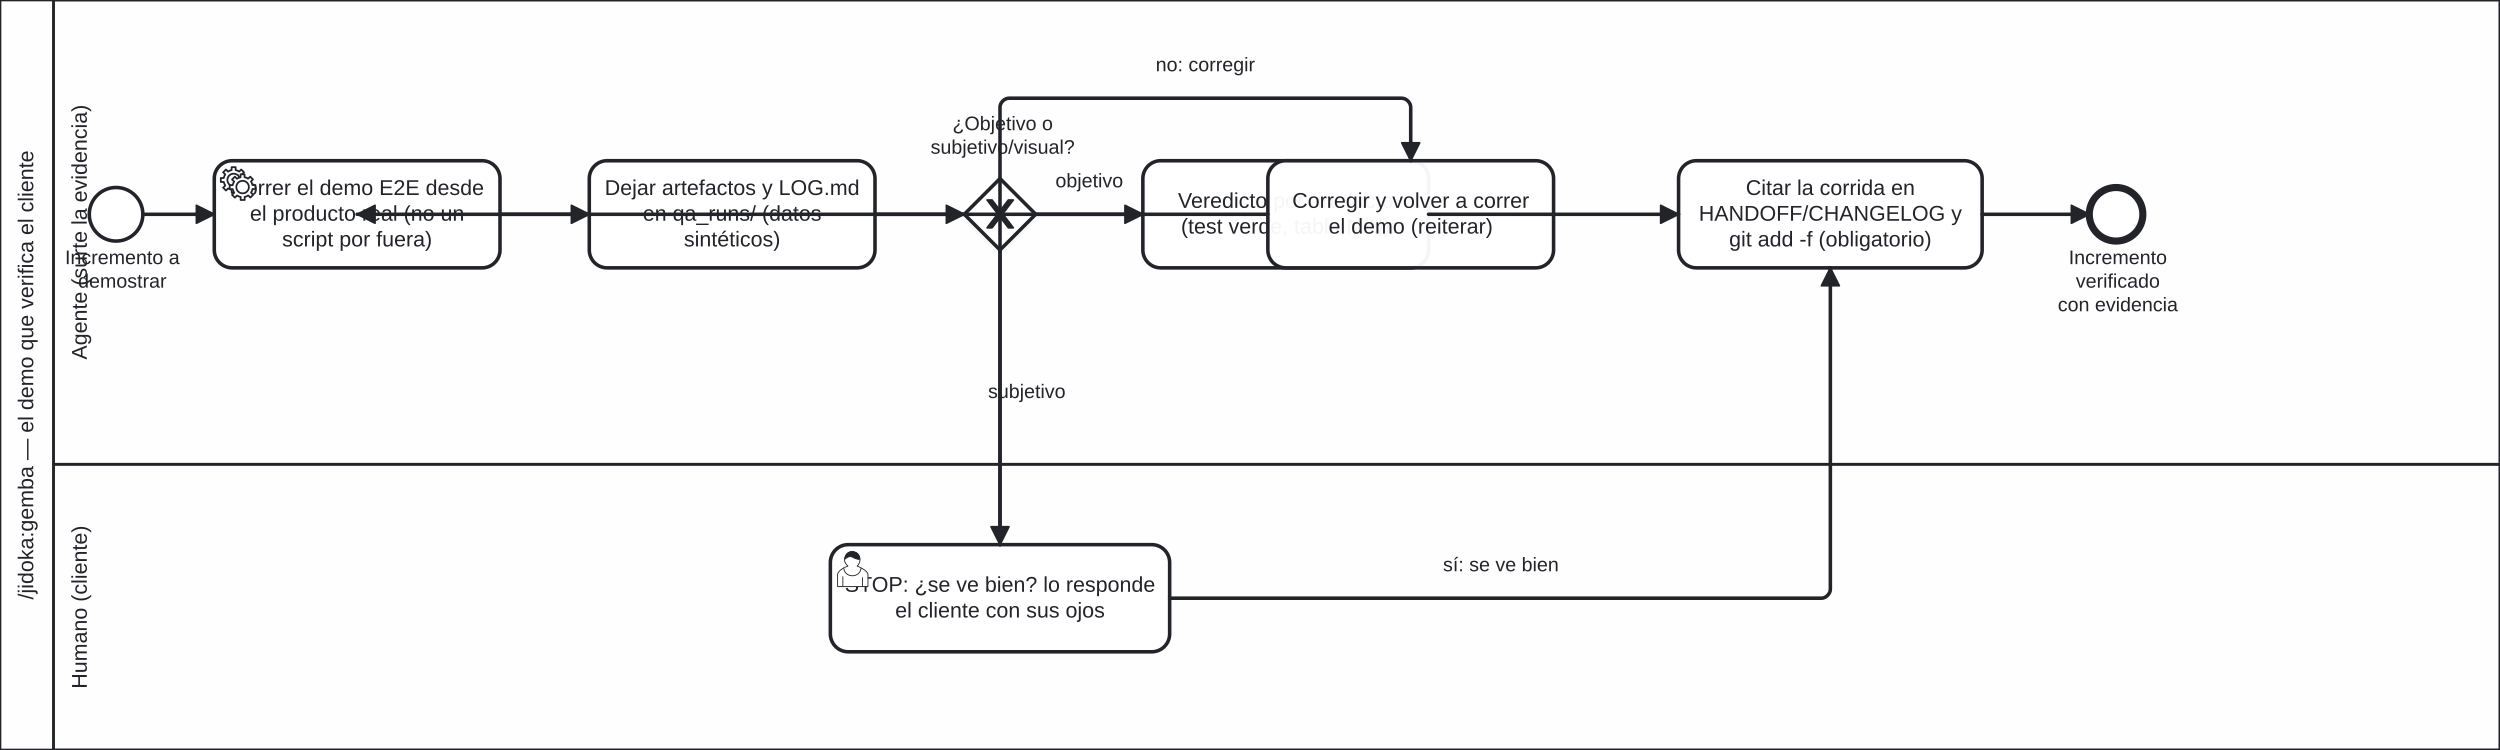
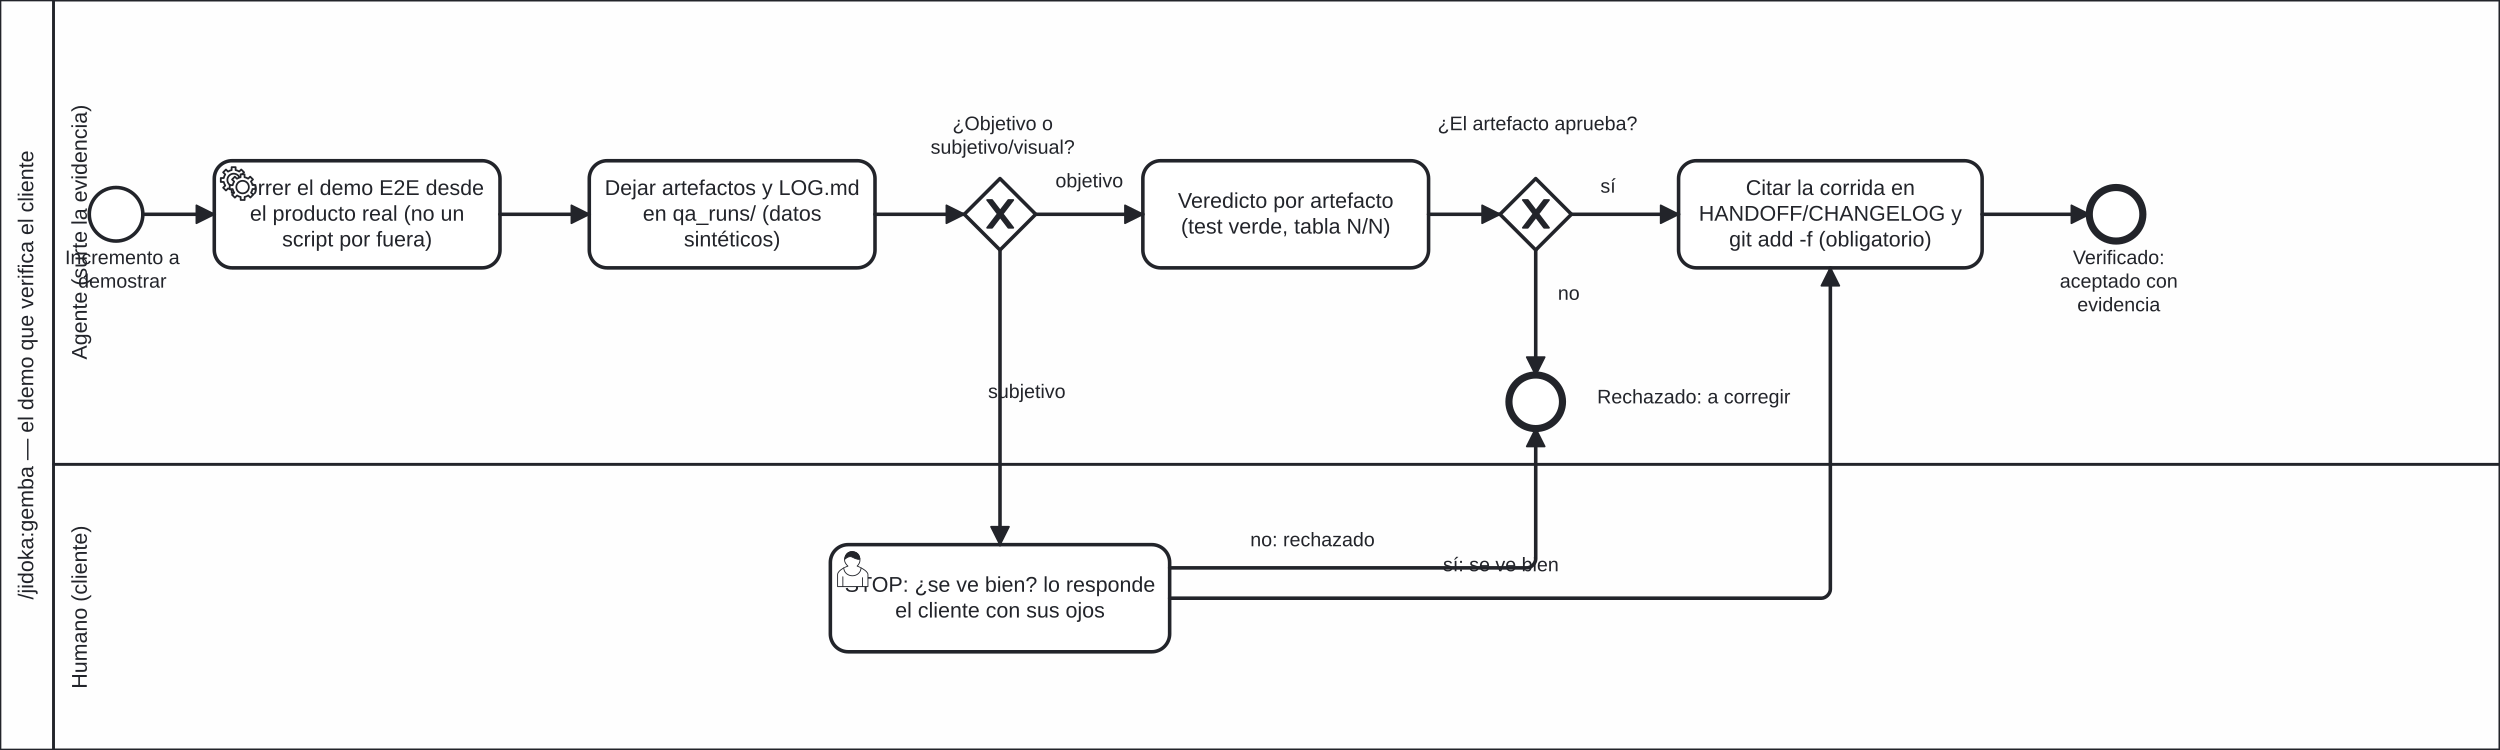
<svg xmlns="http://www.w3.org/2000/svg" width="1400" height="420" viewBox="160 80 1400 420" version="1.1">
  <g class="djs-group">
    <g class="djs-element djs-shape" data-element-id="Pool_Gemba" style="display: block;" transform="matrix(1 0 0 1 160 80)">
      <g class="djs-visual">
        <rect x="0" y="0" width="1400" height="420" rx="0" ry="0" style="stroke-linecap: round; stroke-linejoin: round; stroke: rgb(34, 36, 42); stroke-width: 1.5px; fill: white; fill-opacity: 0.95;" />
        <path style="fill: none; stroke-linecap: round; stroke-linejoin: round; stroke: rgb(34, 36, 42); stroke-width: 1.5px;" d="M30,0L30,420" />
        <text lineHeight="1.2" class="djs-label" style="font-family: Arial, sans-serif; font-size: 12px; font-weight: normal; fill: rgb(34, 36, 42);" transform="matrix(-1.83697e-16 -1 1 -1.83697e-16 0 420)">
          <tspan x="84.267" y="18.6">/jidoka:gemba — el demo que verifica el cliente</tspan>
        </text>
      </g>
      <rect class="djs-hit djs-hit-all" x="0" y="0" width="1400" height="420" style="fill: none; stroke-opacity: 0; stroke: white; stroke-width: 15px;" />
    </g>
    <g class="djs-children">
      <g class="djs-group">
        <g class="djs-element djs-shape" data-element-id="Lane_Humano" style="display: block;" transform="matrix(1 0 0 1 190 340)">
          <g class="djs-visual">
            <rect x="0" y="0" width="1370" height="160" rx="0" ry="0" style="stroke-linecap: round; stroke-linejoin: round; stroke: rgb(34, 36, 42); stroke-width: 1.5px; fill: white; fill-opacity: 0.25;" />
            <text lineHeight="1.2" class="djs-label" style="font-family: Arial, sans-serif; font-size: 12px; font-weight: normal; fill: rgb(34, 36, 42);" transform="matrix(-1.83697e-16 -1 1 -1.83697e-16 0 160)">
              <tspan x="34.314" y="18.6">Humano (cliente)</tspan>
            </text>
          </g>
          <rect class="djs-hit djs-hit-all" x="0" y="0" width="1370" height="160" style="fill: none; stroke-opacity: 0; stroke: white; stroke-width: 15px;" />
        </g>
      </g>
      <g class="djs-group">
        <g class="djs-element djs-shape" data-element-id="Lane_Agente" style="display: block;" transform="matrix(1 0 0 1 190 80)">
          <g class="djs-visual">
            <rect x="0" y="0" width="1370" height="260" rx="0" ry="0" style="stroke-linecap: round; stroke-linejoin: round; stroke: rgb(34, 36, 42); stroke-width: 1.5px; fill: white; fill-opacity: 0.25;" />
            <text lineHeight="1.2" class="djs-label" style="font-family: Arial, sans-serif; font-size: 12px; font-weight: normal; fill: rgb(34, 36, 42);" transform="matrix(-1.83697e-16 -1 1 -1.83697e-16 0 260)">
              <tspan x="58.627" y="18.6">Agente (surte la evidencia)</tspan>
            </text>
          </g>
          <rect class="djs-hit djs-hit-all" x="0" y="0" width="1370" height="260" style="fill: none; stroke-opacity: 0; stroke: white; stroke-width: 15px;" />
        </g>
      </g>
      <g class="djs-group">
        <g class="djs-element djs-shape" data-element-id="Start" style="display: block;" transform="matrix(1 0 0 1 210 185)">
          <g class="djs-visual">
            <circle cx="15" cy="15" r="15" style="stroke-linecap: round; stroke-linejoin: round; stroke: rgb(34, 36, 42); stroke-width: 2px; fill: white; fill-opacity: 0.95;" />
          </g>
          <rect class="djs-hit djs-hit-all" x="0" y="0" width="30" height="30" style="fill: none; stroke-opacity: 0; stroke: white; stroke-width: 15px;" />
        </g>
      </g>
      <g class="djs-group">
        <g class="djs-element djs-shape" data-element-id="Start_label" style="display: block;" transform="matrix(1 0 0 1 196 218)">
          <g class="djs-visual">
            <text lineHeight="1.2" class="djs-label" style="font-family: Arial, sans-serif; font-size: 11px; font-weight: normal; fill: rgb(34, 36, 42);">
              <tspan x="0.4" y="9.9">Incremento a</tspan>
              <tspan x="7.742" y="23.1">demostrar</tspan>
            </text>
          </g>
          <rect class="djs-hit djs-hit-all" x="0" y="0" width="65" height="27" style="fill: none; stroke-opacity: 0; stroke: white; stroke-width: 15px;" />
        </g>
      </g>
      <g class="djs-group">
        <g class="djs-element djs-shape" data-element-id="T_CorrerDemo" style="display: block;" transform="matrix(1 0 0 1 280 170)">
          <g class="djs-visual">
            <rect x="0" y="0" width="160" height="60" rx="10" ry="10" style="stroke-linecap: round; stroke-linejoin: round; stroke: rgb(34, 36, 42); stroke-width: 2px; fill: white; fill-opacity: 0.95;" />
            <text lineHeight="1.2" class="djs-label" style="font-family: Arial, sans-serif; font-size: 12px; font-weight: normal; fill: rgb(34, 36, 42);">
              <tspan x="8.964" y="19.2">Correr el demo E2E desde </tspan>
              <tspan x="19.962" y="33.6">el producto real (no un </tspan>
              <tspan x="37.985" y="48">script por fuera)</tspan>
            </text>
            <circle cx="5" cy="5" r="5" transform="translate(6, 6)" style="stroke-linecap: round; stroke-linejoin: round; stroke: none; stroke-width: 2px; fill: white;" />
            <path d="m 12,18 v -1.713 c 0.352,-0.07 0.704,-0.178 1.048,-0.321 0.344,-0.145 0.666,-0.321 0.966,-0.521 l 1.194,1.18 1.567,-1.577 -1.195,-1.18 c 0.403,-0.614 0.683,-1.299 0.825,-2.018 l 1.622,-0.01 v -2.22 l -1.637,0.01 c -0.073,-0.352 -0.178,-0.7 -0.324,-1.044 -0.145,-0.344 -0.321,-0.664 -0.523,-0.962 l 1.131,-1.136 -1.583,-1.563 -1.13,1.136 c -0.614,-0.401 -1.303,-0.681 -2.023,-0.822 l 0.009,-1.619 h -2.241 l 0.004,1.631 c -0.354,0.074 -0.705,0.18 -1.05,0.324 -0.344,0.144 -0.665,0.321 -0.964,0.52 l -1.17,-1.158 -1.567,1.579 1.168,1.157 c -0.403,0.613 -0.683,1.298 -0.825,2.017 l -1.659,0.003 v 2.222 l 1.672,-0.006 c 0.073,0.351 0.18,0.702 0.324,1.045 0.145,0.344 0.321,0.664 0.523,0.961 l -1.199,1.197 1.584,1.56 1.196,-1.193 c 0.614,0.403 1.303,0.682 2.023,0.823 l 7.19e-4,1.699 h 2.227 z m 0.221,-3.996 c -1.789,0.75 -3.858,-0.093 -4.61,-1.874 -0.752,-1.783 0.091,-3.846 1.88,-4.596 1.788,-0.749 3.857,0.093 4.609,1.874 0.752,1.782 -0.091,3.846 -1.88,4.596 z" style="fill: white; stroke-linecap: round; stroke-linejoin: round; stroke: rgb(34, 36, 42); stroke-width: 1px;" />
            <circle cx="5" cy="5" r="5" transform="translate(11, 10)" style="stroke-linecap: round; stroke-linejoin: round; stroke: none; stroke-width: 2px; fill: white;" />
            <path d="m 17,22 v -1.713 c 0.352,-0.07 0.704,-0.178 1.048,-0.321 0.344,-0.145 0.666,-0.321 0.966,-0.521 l 1.194,1.18 1.567,-1.577 -1.195,-1.18 c 0.403,-0.614 0.683,-1.299 0.825,-2.018 l 1.622,-0.01 v -2.22 l -1.637,0.01 c -0.073,-0.352 -0.178,-0.7 -0.324,-1.044 -0.145,-0.344 -0.321,-0.664 -0.523,-0.962 l 1.131,-1.136 -1.583,-1.563 -1.13,1.136 c -0.614,-0.401 -1.303,-0.681 -2.023,-0.822 l 0.009,-1.619 h -2.241 l 0.004,1.631 c -0.354,0.074 -0.705,0.18 -1.05,0.324 -0.344,0.144 -0.665,0.321 -0.964,0.52 l -1.17,-1.158 -1.567,1.579 1.168,1.157 c -0.403,0.613 -0.683,1.298 -0.825,2.017 l -1.659,0.003 v 2.222 l 1.672,-0.006 c 0.073,0.351 0.18,0.702 0.324,1.045 0.145,0.344 0.321,0.664 0.523,0.961 l -1.199,1.197 1.584,1.56 1.196,-1.193 c 0.614,0.403 1.303,0.682 2.023,0.823 l 7.19e-4,1.699 h 2.227 z m 0.221,-3.996 c -1.789,0.75 -3.858,-0.093 -4.61,-1.874 -0.752,-1.783 0.091,-3.846 1.88,-4.596 1.788,-0.749 3.857,0.093 4.609,1.874 0.752,1.782 -0.091,3.846 -1.88,4.596 z" style="fill: white; stroke-linecap: round; stroke-linejoin: round; stroke: rgb(34, 36, 42); stroke-width: 1px;" />
          </g>
          <rect class="djs-hit djs-hit-all" x="0" y="0" width="160" height="60" style="fill: none; stroke-opacity: 0; stroke: white; stroke-width: 15px;" />
        </g>
      </g>
      <g class="djs-group">
        <g class="djs-element djs-shape" data-element-id="T_Artefactos" style="display: block;" transform="matrix(1 0 0 1 490 170)">
          <g class="djs-visual">
            <rect x="0" y="0" width="160" height="60" rx="10" ry="10" style="stroke-linecap: round; stroke-linejoin: round; stroke: rgb(34, 36, 42); stroke-width: 2px; fill: white; fill-opacity: 0.95;" />
            <text lineHeight="1.2" class="djs-label" style="font-family: Arial, sans-serif; font-size: 12px; font-weight: normal; fill: rgb(34, 36, 42);">
              <tspan x="8.642" y="19.2">Dejar artefactos y LOG.md </tspan>
              <tspan x="29.967" y="33.6">en qa_runs/ (datos </tspan>
              <tspan x="52.991" y="48">sintéticos)</tspan>
            </text>
          </g>
          <rect class="djs-hit djs-hit-all" x="0" y="0" width="160" height="60" style="fill: none; stroke-opacity: 0; stroke: white; stroke-width: 15px;" />
        </g>
      </g>
      <g class="djs-group">
        <g class="djs-element djs-shape" data-element-id="Gw_Tipo" style="display: block;" transform="matrix(1 0 0 1 700 180)">
          <g class="djs-visual">
            <polygon points="20,0 40,20 20,40 0,20" style="stroke-linecap: round; stroke-linejoin: round; stroke: rgb(34, 36, 42); stroke-width: 2px; fill: white; fill-opacity: 0.95;" />
            <path d="m 12.8,12 5.943,7.771 -5.943,7.771 2.743,0 4.571,-5.971 4.571,5.971 2.743,0 -5.943,-7.771 5.943,-7.771 -2.743,0 -4.571,5.971 -4.571,-5.971 -2.743,0 z" style="fill: rgb(34, 36, 42); stroke-linecap: round; stroke-linejoin: round; stroke: rgb(34, 36, 42); stroke-width: 1px;" />
          </g>
          <rect class="djs-hit djs-hit-all" x="0" y="0" width="40" height="40" style="fill: none; stroke-opacity: 0; stroke: white; stroke-width: 15px;" />
        </g>
      </g>
      <g class="djs-group">
        <g class="djs-element djs-shape" data-element-id="Gw_Tipo_label" style="display: block;" transform="matrix(1 0 0 1 681 143)">
          <g class="djs-visual">
            <text lineHeight="1.2" class="djs-label" style="font-family: Arial, sans-serif; font-size: 11px; font-weight: normal; fill: rgb(34, 36, 42);">
              <tspan x="12.377" y="9.9">¿Objetivo o </tspan>
              <tspan x="0.144" y="23.1">subjetivo/visual?</tspan>
            </text>
          </g>
          <rect class="djs-hit djs-hit-all" x="0" y="0" width="81" height="27" style="fill: none; stroke-opacity: 0; stroke: white; stroke-width: 15px;" />
        </g>
      </g>
      <g class="djs-group">
        <g class="djs-element djs-shape" data-element-id="T_Veredicto" style="display: block;" transform="matrix(1 0 0 1 800 170)">
          <g class="djs-visual">
            <rect x="0" y="0" width="160" height="60" rx="10" ry="10" style="stroke-linecap: round; stroke-linejoin: round; stroke: rgb(34, 36, 42); stroke-width: 2px; fill: white; fill-opacity: 0.95;" />
            <text lineHeight="1.2" class="djs-label" style="font-family: Arial, sans-serif; font-size: 12px; font-weight: normal; fill: rgb(34, 36, 42);">
              <tspan x="19.631" y="26.4">Veredicto por artefacto </tspan>
              <tspan x="21.312" y="40.8">(test verde, tabla N/N)</tspan>
            </text>
          </g>
          <rect class="djs-hit djs-hit-all" x="0" y="0" width="160" height="60" style="fill: none; stroke-opacity: 0; stroke: white; stroke-width: 15px;" />
        </g>
      </g>
      <g class="djs-group">
+         <g class="djs-element djs-shape" data-element-id="Gw_Artefacto" style="display: block;" transform="matrix(1 0 0 1 1000 180)">
+           <g class="djs-visual">
+             <polygon points="20,0 40,20 20,40 0,20" style="stroke-linecap: round; stroke-linejoin: round; stroke: rgb(34, 36, 42); stroke-width: 2px; fill: white; fill-opacity: 0.95;" />
+             <path d="m 12.8,12 5.943,7.771 -5.943,7.771 2.743,0 4.571,-5.971 4.571,5.971 2.743,0 -5.943,-7.771 5.943,-7.771 -2.743,0 -4.571,5.971 -4.571,-5.971 -2.743,0 z" style="fill: rgb(34, 36, 42); stroke-linecap: round; stroke-linejoin: round; stroke: rgb(34, 36, 42); stroke-width: 1px;" />
+           </g>
+           <rect class="djs-hit djs-hit-all" x="0" y="0" width="40" height="40" style="fill: none; stroke-opacity: 0; stroke: white; stroke-width: 15px;" />
+         </g>
+       </g>
+       <g class="djs-group">
+         <g class="djs-element djs-shape" data-element-id="Gw_Artefacto_label" style="display: block;" transform="matrix(1 0 0 1 965 143)">
+           <g class="djs-visual">
+             <text lineHeight="1.2" class="djs-label" style="font-family: Arial, sans-serif; font-size: 11px; font-weight: normal; fill: rgb(34, 36, 42);">
+               <tspan x="0.049" y="9.9">¿El artefacto aprueba?</tspan>
+             </text>
+           </g>
+           <rect class="djs-hit djs-hit-all" x="0" y="0" width="112" height="14" style="fill: none; stroke-opacity: 0; stroke: white; stroke-width: 15px;" />
+         </g>
+       </g>
+       <g class="djs-group">
        <g class="djs-element djs-shape" data-element-id="U_Cliente" style="display: block;" transform="matrix(1 0 0 1 625 385)">
          <g class="djs-visual">
            <rect x="0" y="0" width="190" height="60" rx="10" ry="10" style="stroke-linecap: round; stroke-linejoin: round; stroke: rgb(34, 36, 42); stroke-width: 2px; fill: white; fill-opacity: 0.95;" />
            <text lineHeight="1.2" class="djs-label" style="font-family: Arial, sans-serif; font-size: 12px; font-weight: normal; fill: rgb(34, 36, 42);">
              <tspan x="8.062" y="26.4">STOP: ¿se ve bien? lo responde </tspan>
              <tspan x="36.301" y="40.8">el cliente con sus ojos</tspan>
            </text>
            <path d="m 15,12 c 0.909,-0.845 1.594,-2.049 1.594,-3.385 0,-2.554 -1.805,-4.622 -4.357,-4.622 -2.552,0 -4.288,2.068 -4.288,4.622 0,1.348 0.974,2.562 1.896,3.405 -0.529,0.187 -5.669,2.097 -5.794,4.756 v 6.718 h 17 v -6.718 c 0,-2.298 -5.528,-4.595 -6.051,-4.776 zm -8,6 l 0,5.5 m 11,0 l 0,-5" style="fill: white; stroke-linecap: round; stroke-linejoin: round; stroke: rgb(34, 36, 42); stroke-width: 0.5px;" />
            <path d="m 15,12 m 2.162,1.009 c 0,2.447 -2.158,4.431 -4.821,4.431 -2.665,0 -4.822,-1.981 -4.822,-4.431 " style="fill: white; stroke-linecap: round; stroke-linejoin: round; stroke: rgb(34, 36, 42); stroke-width: 0.5px;" />
            <path d="m 15,12 m -6.9,-3.80 c 0,0 2.251,-2.358 4.274,-1.177 2.024,1.181 4.221,1.537 4.124,0.965 -0.098,-0.57 -0.117,-3.791 -4.191,-4.136 -3.575,0.001 -4.208,3.367 -4.207,4.348 z" style="fill: rgb(34, 36, 42); stroke-linecap: round; stroke-linejoin: round; stroke: rgb(34, 36, 42); stroke-width: 0.5px;" />
          </g>
          <rect class="djs-hit djs-hit-all" x="0" y="0" width="190" height="60" style="fill: none; stroke-opacity: 0; stroke: white; stroke-width: 15px;" />
-         </g>
-       </g>
-       <g class="djs-group">
-         <g class="djs-element djs-shape" data-element-id="T_Corregir" style="display: block;" transform="matrix(1 0 0 1 870 170)">
-           <g class="djs-visual">
-             <rect x="0" y="0" width="160" height="60" rx="10" ry="10" style="stroke-linecap: round; stroke-linejoin: round; stroke: rgb(34, 36, 42); stroke-width: 2px; fill: white; fill-opacity: 0.95;" />
-             <text lineHeight="1.2" class="djs-label" style="font-family: Arial, sans-serif; font-size: 12px; font-weight: normal; fill: rgb(34, 36, 42);">
-               <tspan x="13.651" y="26.4">Corregir y volver a correr </tspan>
-               <tspan x="33.986" y="40.8">el demo (reiterar)</tspan>
-             </text>
-           </g>
-           <rect class="djs-hit djs-hit-all" x="0" y="0" width="160" height="60" style="fill: none; stroke-opacity: 0; stroke: white; stroke-width: 15px;" />
        </g>
      </g>
      <g class="djs-group">
        <g class="djs-element djs-shape" data-element-id="T_Citar" style="display: block;" transform="matrix(1 0 0 1 1100 170)">
          <g class="djs-visual">
            <rect x="0" y="0" width="170" height="60" rx="10" ry="10" style="stroke-linecap: round; stroke-linejoin: round; stroke: rgb(34, 36, 42); stroke-width: 2px; fill: white; fill-opacity: 0.95;" />
            <text lineHeight="1.2" class="djs-label" style="font-family: Arial, sans-serif; font-size: 12px; font-weight: normal; fill: rgb(34, 36, 42);">
              <tspan x="37.647" y="19.2">Citar la corrida en </tspan>
              <tspan x="11.327" y="33.6">HANDOFF/CHANGELOG y </tspan>
              <tspan x="28.305" y="48">git add -f (obligatorio)</tspan>
            </text>
          </g>
          <rect class="djs-hit djs-hit-all" x="0" y="0" width="170" height="60" style="fill: none; stroke-opacity: 0; stroke: white; stroke-width: 15px;" />
        </g>
      </g>
      <g class="djs-group">
        <g class="djs-element djs-shape" data-element-id="End" style="display: block;" transform="matrix(1 0 0 1 1330 185)">
          <g class="djs-visual">
            <circle cx="15" cy="15" r="15" style="stroke-linecap: round; stroke-linejoin: round; stroke: rgb(34, 36, 42); stroke-width: 4px; fill: white; fill-opacity: 0.95;" />
          </g>
          <rect class="djs-hit djs-hit-all" x="0" y="0" width="30" height="30" style="fill: none; stroke-opacity: 0; stroke: white; stroke-width: 15px;" />
        </g>
      </g>
      <g class="djs-group">
-         <g class="djs-element djs-shape" data-element-id="End_label" style="display: block;" transform="matrix(1 0 0 1 1312 218)">
-           <g class="djs-visual">
-             <text lineHeight="1.2" class="djs-label" style="font-family: Arial, sans-serif; font-size: 11px; font-weight: normal; fill: rgb(34, 36, 42);">
-               <tspan x="6.487" y="9.9">Incremento </tspan>
-               <tspan x="10.461" y="23.1">verificado </tspan>
-               <tspan x="0.366" y="36.3">con evidencia</tspan>
-             </text>
-           </g>
-           <rect class="djs-hit djs-hit-all" x="0" y="0" width="68" height="40" style="fill: none; stroke-opacity: 0; stroke: white; stroke-width: 15px;" />
+         <g class="djs-element djs-shape" data-element-id="End_label" style="display: block;" transform="matrix(1 0 0 1 1313 218)">
+           <g class="djs-visual">
+             <text lineHeight="1.2" class="djs-label" style="font-family: Arial, sans-serif; font-size: 11px; font-weight: normal; fill: rgb(34, 36, 42);">
+               <tspan x="7.818" y="9.9">Verificado: </tspan>
+               <tspan x="0.473" y="23.1">aceptado con</tspan>
+               <tspan x="10.262" y="36.3">evidencia</tspan>
+             </text>
+           </g>
+           <rect class="djs-hit djs-hit-all" x="0" y="0" width="67" height="40" style="fill: none; stroke-opacity: 0; stroke: white; stroke-width: 15px;" />
+         </g>
+       </g>
+       <g class="djs-group">
+         <g class="djs-element djs-shape" data-element-id="End_Rechazado" style="display: block;" transform="matrix(1 0 0 1 1005 290)">
+           <g class="djs-visual">
+             <circle cx="15" cy="15" r="15" style="stroke-linecap: round; stroke-linejoin: round; stroke: rgb(34, 36, 42); stroke-width: 4px; fill: white; fill-opacity: 0.95;" />
+           </g>
+           <rect class="djs-hit djs-hit-all" x="0" y="0" width="30" height="30" style="fill: none; stroke-opacity: 0; stroke: white; stroke-width: 15px;" />
+         </g>
+       </g>
+       <g class="djs-group">
+         <g class="djs-element djs-shape" data-element-id="End_Rechazado_label" style="display: block;" transform="matrix(1 0 0 1 1054 296)">
+           <g class="djs-visual">
+             <text lineHeight="1.2" class="djs-label" style="font-family: Arial, sans-serif; font-size: 11px; font-weight: normal; fill: rgb(34, 36, 42);">
+               <tspan x="0.389" y="9.9">Rechazado: a corregir</tspan>
+             </text>
+           </g>
+           <rect class="djs-hit djs-hit-all" x="0" y="0" width="109" height="14" style="fill: none; stroke-opacity: 0; stroke: white; stroke-width: 15px;" />
        </g>
      </g>
      <g class="djs-group">
        <g class="djs-element djs-connection" data-element-id="f1" style="display: block;">
          <g class="djs-visual">
            <defs>
-               <marker id="marker-5q27lhp8xdlhhucthd0m6w6cd" viewBox="0 0 20 20" refX="11" refY="10" markerWidth="10" markerHeight="10" orient="auto">
-                 <path d="M 1 5 L 11 10 L 1 15 Z" style="stroke-linecap: round; stroke-linejoin: round; stroke: rgb(34, 36, 42); stroke-width: 1px; fill: rgb(34, 36, 42);" />
-               </marker>
-             </defs>
-             <path data-corner-radius="5" style="fill: none; stroke-linecap: round; stroke-linejoin: round; stroke: rgb(34, 36, 42); stroke-width: 2px; marker-end: url('#marker-5q27lhp8xdlhhucthd0m6w6cd');" d="M240,200L280,200" />
+               <marker id="marker-9yhivbjhi2qlfl67i2e9ic0uh" viewBox="0 0 20 20" refX="11" refY="10" markerWidth="10" markerHeight="10" orient="auto">
+                 <path d="M 1 5 L 11 10 L 1 15 Z" style="stroke-linecap: round; stroke-linejoin: round; stroke: rgb(34, 36, 42); stroke-width: 1px; fill: rgb(34, 36, 42);" />
+               </marker>
+             </defs>
+             <path data-corner-radius="5" style="fill: none; stroke-linecap: round; stroke-linejoin: round; stroke: rgb(34, 36, 42); stroke-width: 2px; marker-end: url('#marker-9yhivbjhi2qlfl67i2e9ic0uh');" d="M240,200L280,200" />
          </g>
          <path d="M240,200L280,200" class="djs-hit djs-hit-stroke" style="fill: none; stroke-opacity: 0; stroke: white; stroke-width: 15px;" />
        </g>
      </g>
      <g class="djs-group">
        <g class="djs-element djs-connection" data-element-id="f2" style="display: block;">
          <g class="djs-visual">
            <defs>
-               <marker id="marker-8oz9ueeyd9t65tpq95txo7tad" viewBox="0 0 20 20" refX="11" refY="10" markerWidth="10" markerHeight="10" orient="auto">
-                 <path d="M 1 5 L 11 10 L 1 15 Z" style="stroke-linecap: round; stroke-linejoin: round; stroke: rgb(34, 36, 42); stroke-width: 1px; fill: rgb(34, 36, 42);" />
-               </marker>
-             </defs>
-             <path data-corner-radius="5" style="fill: none; stroke-linecap: round; stroke-linejoin: round; stroke: rgb(34, 36, 42); stroke-width: 2px; marker-end: url('#marker-8oz9ueeyd9t65tpq95txo7tad');" d="M440,200L490,200" />
+               <marker id="marker-996g1l9mjof0f16imqqi3n5jo" viewBox="0 0 20 20" refX="11" refY="10" markerWidth="10" markerHeight="10" orient="auto">
+                 <path d="M 1 5 L 11 10 L 1 15 Z" style="stroke-linecap: round; stroke-linejoin: round; stroke: rgb(34, 36, 42); stroke-width: 1px; fill: rgb(34, 36, 42);" />
+               </marker>
+             </defs>
+             <path data-corner-radius="5" style="fill: none; stroke-linecap: round; stroke-linejoin: round; stroke: rgb(34, 36, 42); stroke-width: 2px; marker-end: url('#marker-996g1l9mjof0f16imqqi3n5jo');" d="M440,200L490,200" />
          </g>
          <path d="M440,200L490,200" class="djs-hit djs-hit-stroke" style="fill: none; stroke-opacity: 0; stroke: white; stroke-width: 15px;" />
        </g>
      </g>
      <g class="djs-group">
        <g class="djs-element djs-connection" data-element-id="f3" style="display: block;">
          <g class="djs-visual">
            <defs>
-               <marker id="marker-0qwugcb42x7q0ke2wmnhtbovv" viewBox="0 0 20 20" refX="11" refY="10" markerWidth="10" markerHeight="10" orient="auto">
-                 <path d="M 1 5 L 11 10 L 1 15 Z" style="stroke-linecap: round; stroke-linejoin: round; stroke: rgb(34, 36, 42); stroke-width: 1px; fill: rgb(34, 36, 42);" />
-               </marker>
-             </defs>
-             <path data-corner-radius="5" style="fill: none; stroke-linecap: round; stroke-linejoin: round; stroke: rgb(34, 36, 42); stroke-width: 2px; marker-end: url('#marker-0qwugcb42x7q0ke2wmnhtbovv');" d="M650,200L700,200" />
+               <marker id="marker-bs8o4er9c8g2dkiu5jpe62ly9" viewBox="0 0 20 20" refX="11" refY="10" markerWidth="10" markerHeight="10" orient="auto">
+                 <path d="M 1 5 L 11 10 L 1 15 Z" style="stroke-linecap: round; stroke-linejoin: round; stroke: rgb(34, 36, 42); stroke-width: 1px; fill: rgb(34, 36, 42);" />
+               </marker>
+             </defs>
+             <path data-corner-radius="5" style="fill: none; stroke-linecap: round; stroke-linejoin: round; stroke: rgb(34, 36, 42); stroke-width: 2px; marker-end: url('#marker-bs8o4er9c8g2dkiu5jpe62ly9');" d="M650,200L700,200" />
          </g>
          <path d="M650,200L700,200" class="djs-hit djs-hit-stroke" style="fill: none; stroke-opacity: 0; stroke: white; stroke-width: 15px;" />
        </g>
      </g>
      <g class="djs-group">
        <g class="djs-element djs-connection" data-element-id="f_obj" style="display: block;">
          <g class="djs-visual">
            <defs>
-               <marker id="marker-70sz990nanzz3r0a0distpzne" viewBox="0 0 20 20" refX="11" refY="10" markerWidth="10" markerHeight="10" orient="auto">
-                 <path d="M 1 5 L 11 10 L 1 15 Z" style="stroke-linecap: round; stroke-linejoin: round; stroke: rgb(34, 36, 42); stroke-width: 1px; fill: rgb(34, 36, 42);" />
-               </marker>
-             </defs>
-             <path data-corner-radius="5" style="fill: none; stroke-linecap: round; stroke-linejoin: round; stroke: rgb(34, 36, 42); stroke-width: 2px; marker-end: url('#marker-70sz990nanzz3r0a0distpzne');" d="M740,200L800,200" />
+               <marker id="marker-6d1rw4sst3zpezf3o8dhzncci" viewBox="0 0 20 20" refX="11" refY="10" markerWidth="10" markerHeight="10" orient="auto">
+                 <path d="M 1 5 L 11 10 L 1 15 Z" style="stroke-linecap: round; stroke-linejoin: round; stroke: rgb(34, 36, 42); stroke-width: 1px; fill: rgb(34, 36, 42);" />
+               </marker>
+             </defs>
+             <path data-corner-radius="5" style="fill: none; stroke-linecap: round; stroke-linejoin: round; stroke: rgb(34, 36, 42); stroke-width: 2px; marker-end: url('#marker-6d1rw4sst3zpezf3o8dhzncci');" d="M740,200L800,200" />
          </g>
          <path d="M740,200L800,200" class="djs-hit djs-hit-stroke" style="fill: none; stroke-opacity: 0; stroke: white; stroke-width: 15px;" />
        </g>
      </g>
      <g class="djs-group">
        <g class="djs-element djs-shape" data-element-id="f_obj_label" style="display: block;" transform="matrix(1 0 0 1 751 175)">
          <g class="djs-visual">
            <text lineHeight="1.2" class="djs-label" style="font-family: Arial, sans-serif; font-size: 11px; font-weight: normal; fill: rgb(34, 36, 42);">
              <tspan x="0.043" y="9.9">objetivo</tspan>
            </text>
          </g>
          <rect class="djs-hit djs-hit-all" x="0" y="0" width="38" height="14" style="fill: none; stroke-opacity: 0; stroke: white; stroke-width: 15px;" />
        </g>
      </g>
      <g class="djs-group">
        <g class="djs-element djs-connection" data-element-id="f_subj" style="display: block;">
          <g class="djs-visual">
            <defs>
-               <marker id="marker-1e2m28yf8w82ts3889v11yzvx" viewBox="0 0 20 20" refX="11" refY="10" markerWidth="10" markerHeight="10" orient="auto">
-                 <path d="M 1 5 L 11 10 L 1 15 Z" style="stroke-linecap: round; stroke-linejoin: round; stroke: rgb(34, 36, 42); stroke-width: 1px; fill: rgb(34, 36, 42);" />
-               </marker>
-             </defs>
-             <path data-corner-radius="5" style="fill: none; stroke-linecap: round; stroke-linejoin: round; stroke: rgb(34, 36, 42); stroke-width: 2px; marker-end: url('#marker-1e2m28yf8w82ts3889v11yzvx');" d="M720,220L720,385" />
+               <marker id="marker-3r26j0wxkfjq2376lbxdw6wy8" viewBox="0 0 20 20" refX="11" refY="10" markerWidth="10" markerHeight="10" orient="auto">
+                 <path d="M 1 5 L 11 10 L 1 15 Z" style="stroke-linecap: round; stroke-linejoin: round; stroke: rgb(34, 36, 42); stroke-width: 1px; fill: rgb(34, 36, 42);" />
+               </marker>
+             </defs>
+             <path data-corner-radius="5" style="fill: none; stroke-linecap: round; stroke-linejoin: round; stroke: rgb(34, 36, 42); stroke-width: 2px; marker-end: url('#marker-3r26j0wxkfjq2376lbxdw6wy8');" d="M720,220L720,385" />
          </g>
          <path d="M720,220L720,385" class="djs-hit djs-hit-stroke" style="fill: none; stroke-opacity: 0; stroke: white; stroke-width: 15px;" />
        </g>
      </g>
      <g class="djs-group">
        <g class="djs-element djs-shape" data-element-id="f_subj_label" style="display: block;" transform="matrix(1 0 0 1 713 293)">
          <g class="djs-visual">
            <text lineHeight="1.2" class="djs-label" style="font-family: Arial, sans-serif; font-size: 11px; font-weight: normal; fill: rgb(34, 36, 42);">
              <tspan x="0.293" y="9.9">subjetivo</tspan>
            </text>
          </g>
          <rect class="djs-hit djs-hit-all" x="0" y="0" width="44" height="14" style="fill: none; stroke-opacity: 0; stroke: white; stroke-width: 15px;" />
        </g>
      </g>
      <g class="djs-group">
-         <g class="djs-element djs-connection" data-element-id="f_ver_citar" style="display: block;">
-           <g class="djs-visual">
-             <defs>
-               <marker id="marker-3n4dlv577spumpt3l5u1s6s2f" viewBox="0 0 20 20" refX="11" refY="10" markerWidth="10" markerHeight="10" orient="auto">
-                 <path d="M 1 5 L 11 10 L 1 15 Z" style="stroke-linecap: round; stroke-linejoin: round; stroke: rgb(34, 36, 42); stroke-width: 1px; fill: rgb(34, 36, 42);" />
-               </marker>
-             </defs>
-             <path data-corner-radius="5" style="fill: none; stroke-linecap: round; stroke-linejoin: round; stroke: rgb(34, 36, 42); stroke-width: 2px; marker-end: url('#marker-3n4dlv577spumpt3l5u1s6s2f');" d="M960,200L1100,200" />
-           </g>
-           <path d="M960,200L1100,200" class="djs-hit djs-hit-stroke" style="fill: none; stroke-opacity: 0; stroke: white; stroke-width: 15px;" />
+         <g class="djs-element djs-connection" data-element-id="f_ver_gw" style="display: block;">
+           <g class="djs-visual">
+             <defs>
+               <marker id="marker-7ivl8x0eygd43uoy9hxjupdzc" viewBox="0 0 20 20" refX="11" refY="10" markerWidth="10" markerHeight="10" orient="auto">
+                 <path d="M 1 5 L 11 10 L 1 15 Z" style="stroke-linecap: round; stroke-linejoin: round; stroke: rgb(34, 36, 42); stroke-width: 1px; fill: rgb(34, 36, 42);" />
+               </marker>
+             </defs>
+             <path data-corner-radius="5" style="fill: none; stroke-linecap: round; stroke-linejoin: round; stroke: rgb(34, 36, 42); stroke-width: 2px; marker-end: url('#marker-7ivl8x0eygd43uoy9hxjupdzc');" d="M960,200L1000,200" />
+           </g>
+           <path d="M960,200L1000,200" class="djs-hit djs-hit-stroke" style="fill: none; stroke-opacity: 0; stroke: white; stroke-width: 15px;" />
+         </g>
+       </g>
+       <g class="djs-group">
+         <g class="djs-element djs-connection" data-element-id="f_art_si" style="display: block;">
+           <g class="djs-visual">
+             <defs>
+               <marker id="marker-1m6jq1f5h2xmzduhekciud65w" viewBox="0 0 20 20" refX="11" refY="10" markerWidth="10" markerHeight="10" orient="auto">
+                 <path d="M 1 5 L 11 10 L 1 15 Z" style="stroke-linecap: round; stroke-linejoin: round; stroke: rgb(34, 36, 42); stroke-width: 1px; fill: rgb(34, 36, 42);" />
+               </marker>
+             </defs>
+             <path data-corner-radius="5" style="fill: none; stroke-linecap: round; stroke-linejoin: round; stroke: rgb(34, 36, 42); stroke-width: 2px; marker-end: url('#marker-1m6jq1f5h2xmzduhekciud65w');" d="M1040,200L1100,200" />
+           </g>
+           <path d="M1040,200L1100,200" class="djs-hit djs-hit-stroke" style="fill: none; stroke-opacity: 0; stroke: white; stroke-width: 15px;" />
+         </g>
+       </g>
+       <g class="djs-group">
+         <g class="djs-element djs-shape" data-element-id="f_art_si_label" style="display: block;" transform="matrix(1 0 0 1 1056 178)">
+           <g class="djs-visual">
+             <text lineHeight="1.2" class="djs-label" style="font-family: Arial, sans-serif; font-size: 11px; font-weight: normal; fill: rgb(34, 36, 42);">
+               <tspan x="0.222" y="9.9">sí</tspan>
+             </text>
+           </g>
+           <rect class="djs-hit djs-hit-all" x="0" y="0" width="9" height="14" style="fill: none; stroke-opacity: 0; stroke: white; stroke-width: 15px;" />
+         </g>
+       </g>
+       <g class="djs-group">
+         <g class="djs-element djs-connection" data-element-id="f_art_no" style="display: block;">
+           <g class="djs-visual">
+             <defs>
+               <marker id="marker-4b7bost443y2lfll7g32f6c46" viewBox="0 0 20 20" refX="11" refY="10" markerWidth="10" markerHeight="10" orient="auto">
+                 <path d="M 1 5 L 11 10 L 1 15 Z" style="stroke-linecap: round; stroke-linejoin: round; stroke: rgb(34, 36, 42); stroke-width: 1px; fill: rgb(34, 36, 42);" />
+               </marker>
+             </defs>
+             <path data-corner-radius="5" style="fill: none; stroke-linecap: round; stroke-linejoin: round; stroke: rgb(34, 36, 42); stroke-width: 2px; marker-end: url('#marker-4b7bost443y2lfll7g32f6c46');" d="M1020,220L1020,290" />
+           </g>
+           <path d="M1020,220L1020,290" class="djs-hit djs-hit-stroke" style="fill: none; stroke-opacity: 0; stroke: white; stroke-width: 15px;" />
+         </g>
+       </g>
+       <g class="djs-group">
+         <g class="djs-element djs-shape" data-element-id="f_art_no_label" style="display: block;" transform="matrix(1 0 0 1 1032 238)">
+           <g class="djs-visual">
+             <text lineHeight="1.2" class="djs-label" style="font-family: Arial, sans-serif; font-size: 11px; font-weight: normal; fill: rgb(34, 36, 42);">
+               <tspan x="0.382" y="9.9">no</tspan>
+             </text>
+           </g>
+           <rect class="djs-hit djs-hit-all" x="0" y="0" width="13" height="14" style="fill: none; stroke-opacity: 0; stroke: white; stroke-width: 15px;" />
        </g>
      </g>
      <g class="djs-group">
        <g class="djs-element djs-connection" data-element-id="f_cli_si" style="display: block;">
          <g class="djs-visual">
            <defs>
-               <marker id="marker-30mb1dds49ndh92fhcmreuhsl" viewBox="0 0 20 20" refX="11" refY="10" markerWidth="10" markerHeight="10" orient="auto">
-                 <path d="M 1 5 L 11 10 L 1 15 Z" style="stroke-linecap: round; stroke-linejoin: round; stroke: rgb(34, 36, 42); stroke-width: 1px; fill: rgb(34, 36, 42);" />
-               </marker>
-             </defs>
-             <path data-corner-radius="5" style="fill: none; stroke-linecap: round; stroke-linejoin: round; stroke: rgb(34, 36, 42); stroke-width: 2px; marker-end: url('#marker-30mb1dds49ndh92fhcmreuhsl');" d="M815,415L1180,415C1182.5,415,1185,412.5,1185,410L1185,230" />
+               <marker id="marker-769nufrj36gl234xc9m1hg34h" viewBox="0 0 20 20" refX="11" refY="10" markerWidth="10" markerHeight="10" orient="auto">
+                 <path d="M 1 5 L 11 10 L 1 15 Z" style="stroke-linecap: round; stroke-linejoin: round; stroke: rgb(34, 36, 42); stroke-width: 1px; fill: rgb(34, 36, 42);" />
+               </marker>
+             </defs>
+             <path data-corner-radius="5" style="fill: none; stroke-linecap: round; stroke-linejoin: round; stroke: rgb(34, 36, 42); stroke-width: 2px; marker-end: url('#marker-769nufrj36gl234xc9m1hg34h');" d="M815,415L1180,415C1182.5,415,1185,412.5,1185,410L1185,230" />
          </g>
          <path d="M815,415L1185,415L1185,230" class="djs-hit djs-hit-stroke" style="fill: none; stroke-opacity: 0; stroke: white; stroke-width: 15px;" />
        </g>
      </g>
      <g class="djs-group">
        <g class="djs-element djs-shape" data-element-id="f_cli_si_label" style="display: block;" transform="matrix(1 0 0 1 968 390)">
          <g class="djs-visual">
            <text lineHeight="1.2" class="djs-label" style="font-family: Arial, sans-serif; font-size: 11px; font-weight: normal; fill: rgb(34, 36, 42);">
              <tspan x="0.094" y="9.9">sí: se ve bien</tspan>
            </text>
          </g>
          <rect class="djs-hit djs-hit-all" x="0" y="0" width="65" height="14" style="fill: none; stroke-opacity: 0; stroke: white; stroke-width: 15px;" />
        </g>
      </g>
      <g class="djs-group">
        <g class="djs-element djs-connection" data-element-id="f_cli_no" style="display: block;">
          <g class="djs-visual">
            <defs>
-               <marker id="marker-bkre3mf57zdg0b1u08323tppj" viewBox="0 0 20 20" refX="11" refY="10" markerWidth="10" markerHeight="10" orient="auto">
-                 <path d="M 1 5 L 11 10 L 1 15 Z" style="stroke-linecap: round; stroke-linejoin: round; stroke: rgb(34, 36, 42); stroke-width: 1px; fill: rgb(34, 36, 42);" />
-               </marker>
-             </defs>
-             <path data-corner-radius="5" style="fill: none; stroke-linecap: round; stroke-linejoin: round; stroke: rgb(34, 36, 42); stroke-width: 2px; marker-end: url('#marker-bkre3mf57zdg0b1u08323tppj');" d="M720,385L720,140C720,137.5,722.5,135,725,135L945,135C947.5,135,950,137.5,950,140L950,170" />
-           </g>
-           <path d="M720,385L720,135L950,135L950,170" class="djs-hit djs-hit-stroke" style="fill: none; stroke-opacity: 0; stroke: white; stroke-width: 15px;" />
-         </g>
-       </g>
-       <g class="djs-group">
-         <g class="djs-element djs-shape" data-element-id="f_cli_no_label" style="display: block;" transform="matrix(1 0 0 1 807 110)">
-           <g class="djs-visual">
-             <text lineHeight="1.2" class="djs-label" style="font-family: Arial, sans-serif; font-size: 11px; font-weight: normal; fill: rgb(34, 36, 42);">
-               <tspan x="0.183" y="9.9">no: corregir</tspan>
-             </text>
-           </g>
-           <rect class="djs-hit djs-hit-all" x="0" y="0" width="56" height="14" style="fill: none; stroke-opacity: 0; stroke: white; stroke-width: 15px;" />
-         </g>
-       </g>
-       <g class="djs-group">
-         <g class="djs-element djs-connection" data-element-id="f_loop" style="display: block;">
-           <g class="djs-visual">
-             <defs>
-               <marker id="marker-8o3wek4umelqa7xa5qcas6ky0" viewBox="0 0 20 20" refX="11" refY="10" markerWidth="10" markerHeight="10" orient="auto">
-                 <path d="M 1 5 L 11 10 L 1 15 Z" style="stroke-linecap: round; stroke-linejoin: round; stroke: rgb(34, 36, 42); stroke-width: 1px; fill: rgb(34, 36, 42);" />
-               </marker>
-             </defs>
-             <path data-corner-radius="5" style="fill: none; stroke-linecap: round; stroke-linejoin: round; stroke: rgb(34, 36, 42); stroke-width: 2px; marker-end: url('#marker-8o3wek4umelqa7xa5qcas6ky0');" d="M870,200L360,200" />
-           </g>
-           <path d="M870,200L360,200" class="djs-hit djs-hit-stroke" style="fill: none; stroke-opacity: 0; stroke: white; stroke-width: 15px;" />
+               <marker id="marker-9i6drby14npkwva3s24l3xo8o" viewBox="0 0 20 20" refX="11" refY="10" markerWidth="10" markerHeight="10" orient="auto">
+                 <path d="M 1 5 L 11 10 L 1 15 Z" style="stroke-linecap: round; stroke-linejoin: round; stroke: rgb(34, 36, 42); stroke-width: 1px; fill: rgb(34, 36, 42);" />
+               </marker>
+             </defs>
+             <path data-corner-radius="5" style="fill: none; stroke-linecap: round; stroke-linejoin: round; stroke: rgb(34, 36, 42); stroke-width: 2px; marker-end: url('#marker-9i6drby14npkwva3s24l3xo8o');" d="M815,398L1015,398C1017.5,398,1020,395.5,1020,393L1020,320" />
+           </g>
+           <path d="M815,398L1020,398L1020,320" class="djs-hit djs-hit-stroke" style="fill: none; stroke-opacity: 0; stroke: white; stroke-width: 15px;" />
+         </g>
+       </g>
+       <g class="djs-group">
+         <g class="djs-element djs-shape" data-element-id="f_cli_no_label" style="display: block;" transform="matrix(1 0 0 1 860 376)">
+           <g class="djs-visual">
+             <text lineHeight="1.2" class="djs-label" style="font-family: Arial, sans-serif; font-size: 11px; font-weight: normal; fill: rgb(34, 36, 42);">
+               <tspan x="0.142" y="9.9">no: rechazado</tspan>
+             </text>
+           </g>
+           <rect class="djs-hit djs-hit-all" x="0" y="0" width="70" height="14" style="fill: none; stroke-opacity: 0; stroke: white; stroke-width: 15px;" />
        </g>
      </g>
      <g class="djs-group">
        <g class="djs-element djs-connection" data-element-id="f_citar_end" style="display: block;">
          <g class="djs-visual">
            <defs>
-               <marker id="marker-8haugm5oi0rr0artp73g27pdv" viewBox="0 0 20 20" refX="11" refY="10" markerWidth="10" markerHeight="10" orient="auto">
-                 <path d="M 1 5 L 11 10 L 1 15 Z" style="stroke-linecap: round; stroke-linejoin: round; stroke: rgb(34, 36, 42); stroke-width: 1px; fill: rgb(34, 36, 42);" />
-               </marker>
-             </defs>
-             <path data-corner-radius="5" style="fill: none; stroke-linecap: round; stroke-linejoin: round; stroke: rgb(34, 36, 42); stroke-width: 2px; marker-end: url('#marker-8haugm5oi0rr0artp73g27pdv');" d="M1270,200L1330,200" />
+               <marker id="marker-00jo927do095xmplluqk1gdya" viewBox="0 0 20 20" refX="11" refY="10" markerWidth="10" markerHeight="10" orient="auto">
+                 <path d="M 1 5 L 11 10 L 1 15 Z" style="stroke-linecap: round; stroke-linejoin: round; stroke: rgb(34, 36, 42); stroke-width: 1px; fill: rgb(34, 36, 42);" />
+               </marker>
+             </defs>
+             <path data-corner-radius="5" style="fill: none; stroke-linecap: round; stroke-linejoin: round; stroke: rgb(34, 36, 42); stroke-width: 2px; marker-end: url('#marker-00jo927do095xmplluqk1gdya');" d="M1270,200L1330,200" />
          </g>
          <path d="M1270,200L1330,200" class="djs-hit djs-hit-stroke" style="fill: none; stroke-opacity: 0; stroke: white; stroke-width: 15px;" />
        </g>
      </g>
    </g>
  </g>
</svg>
